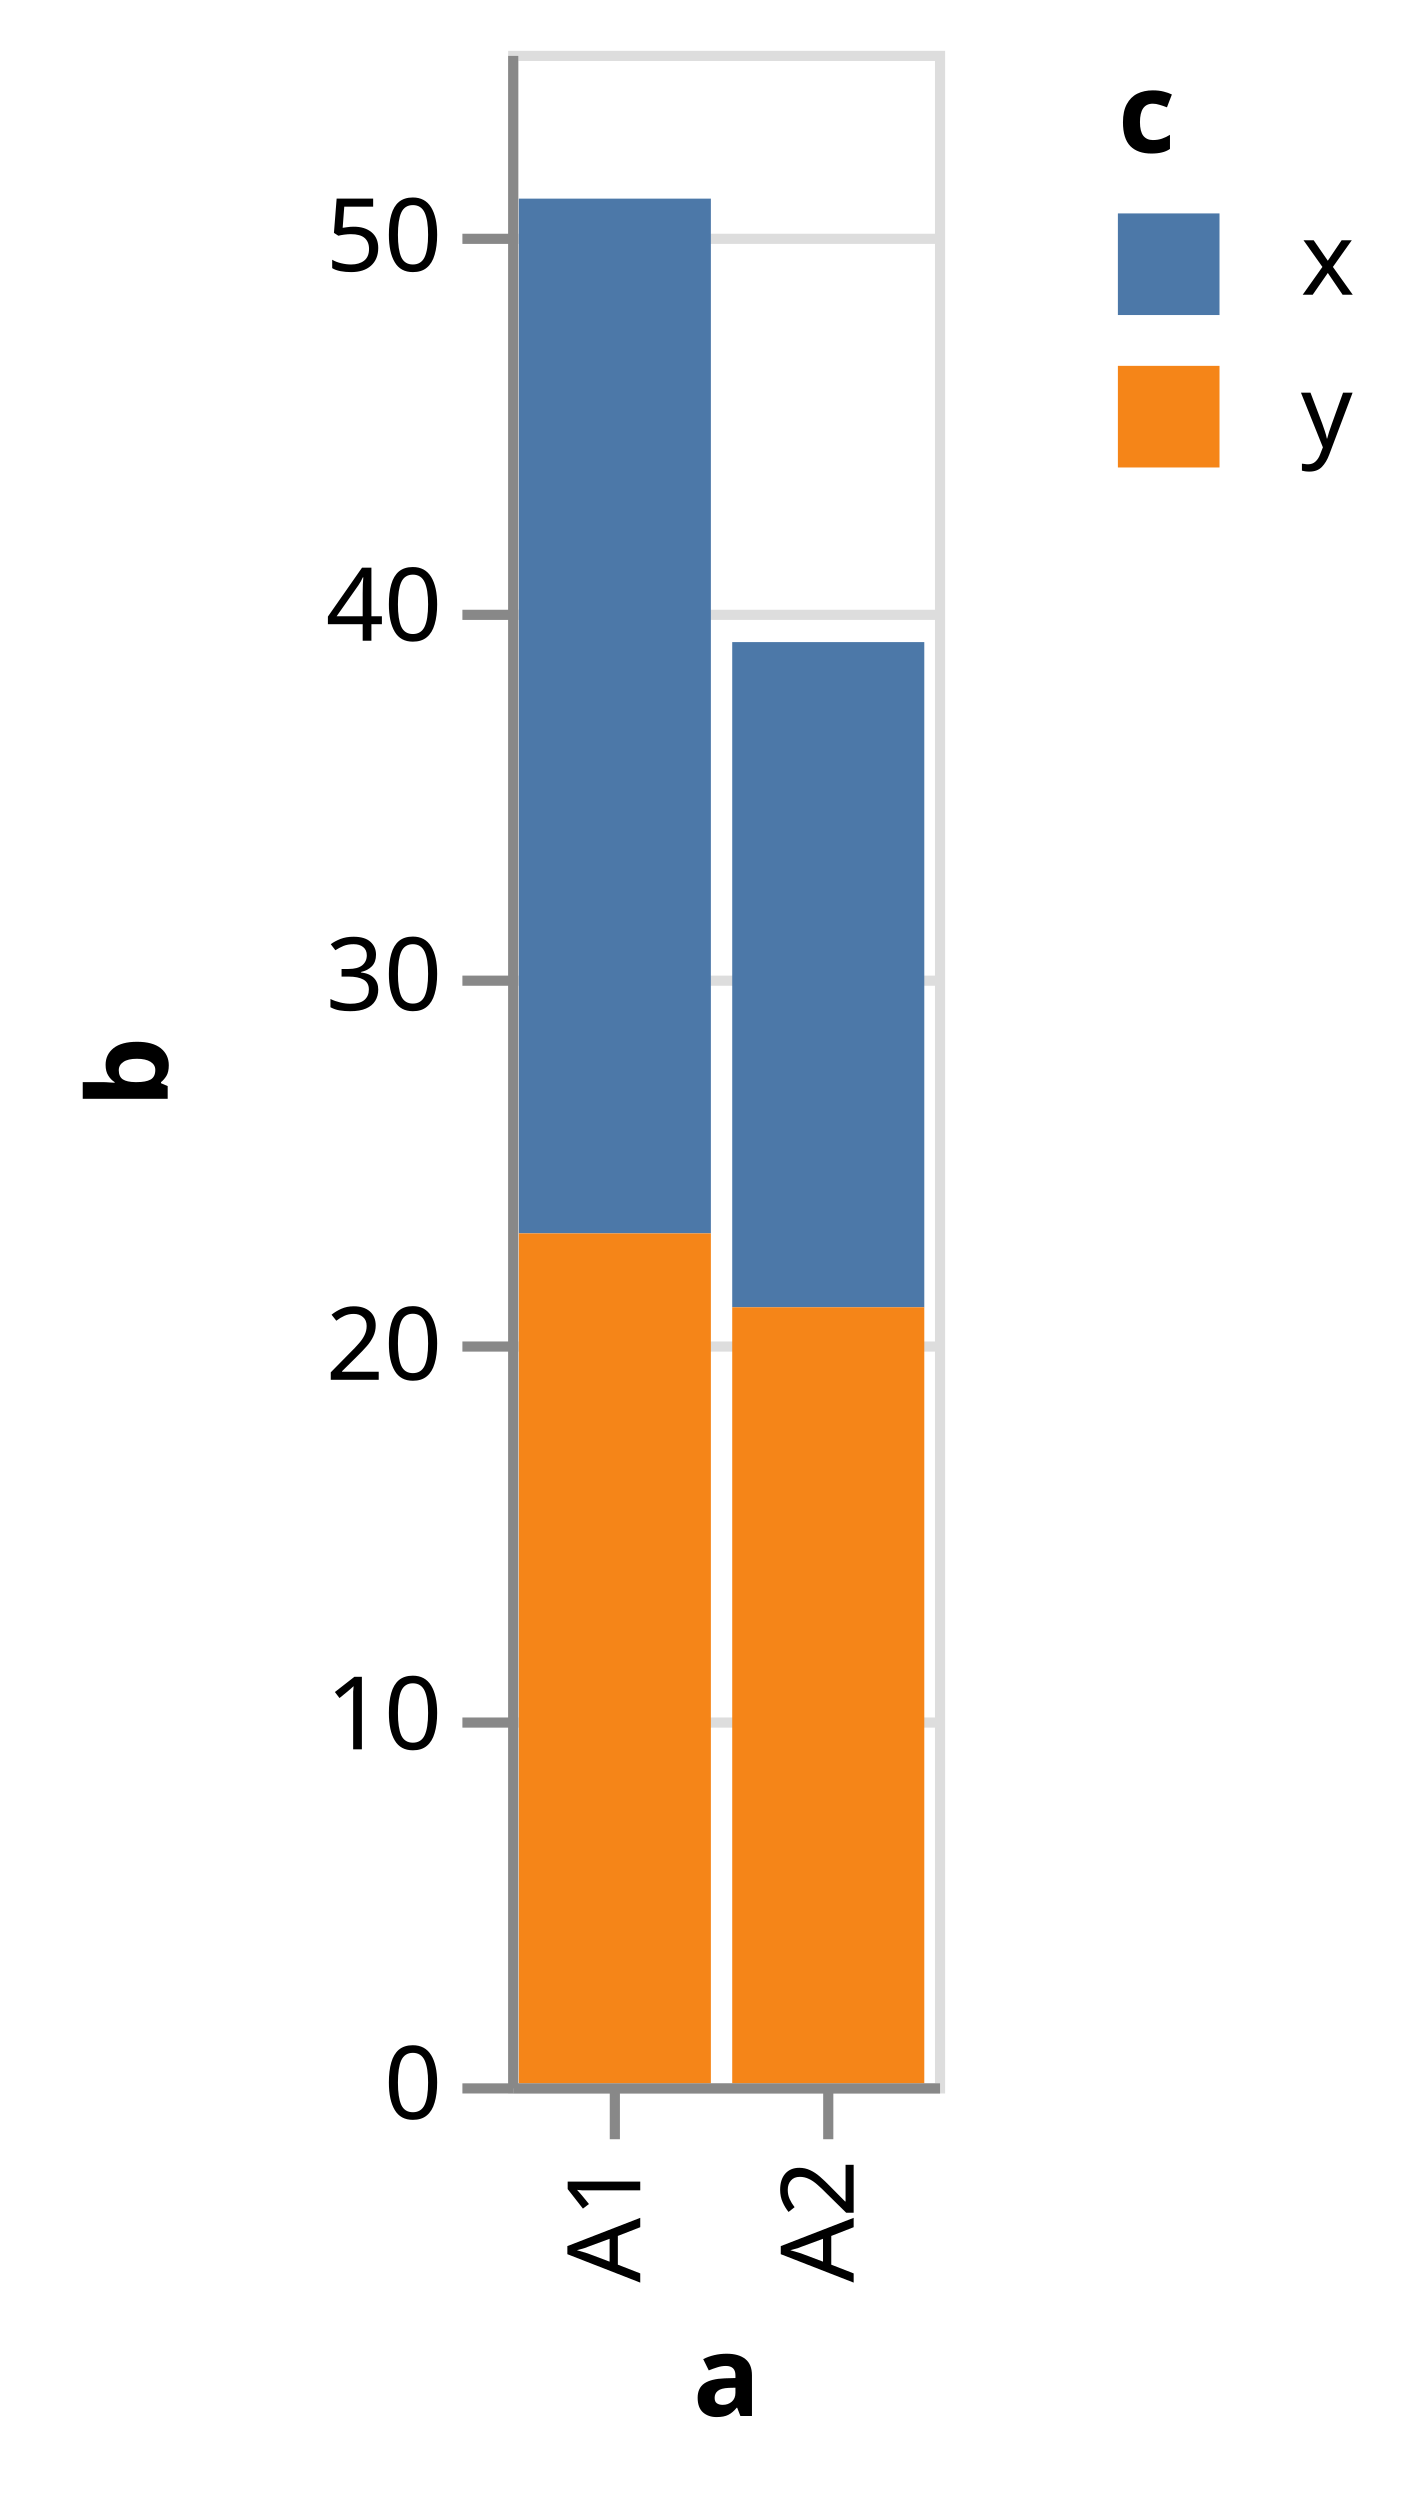
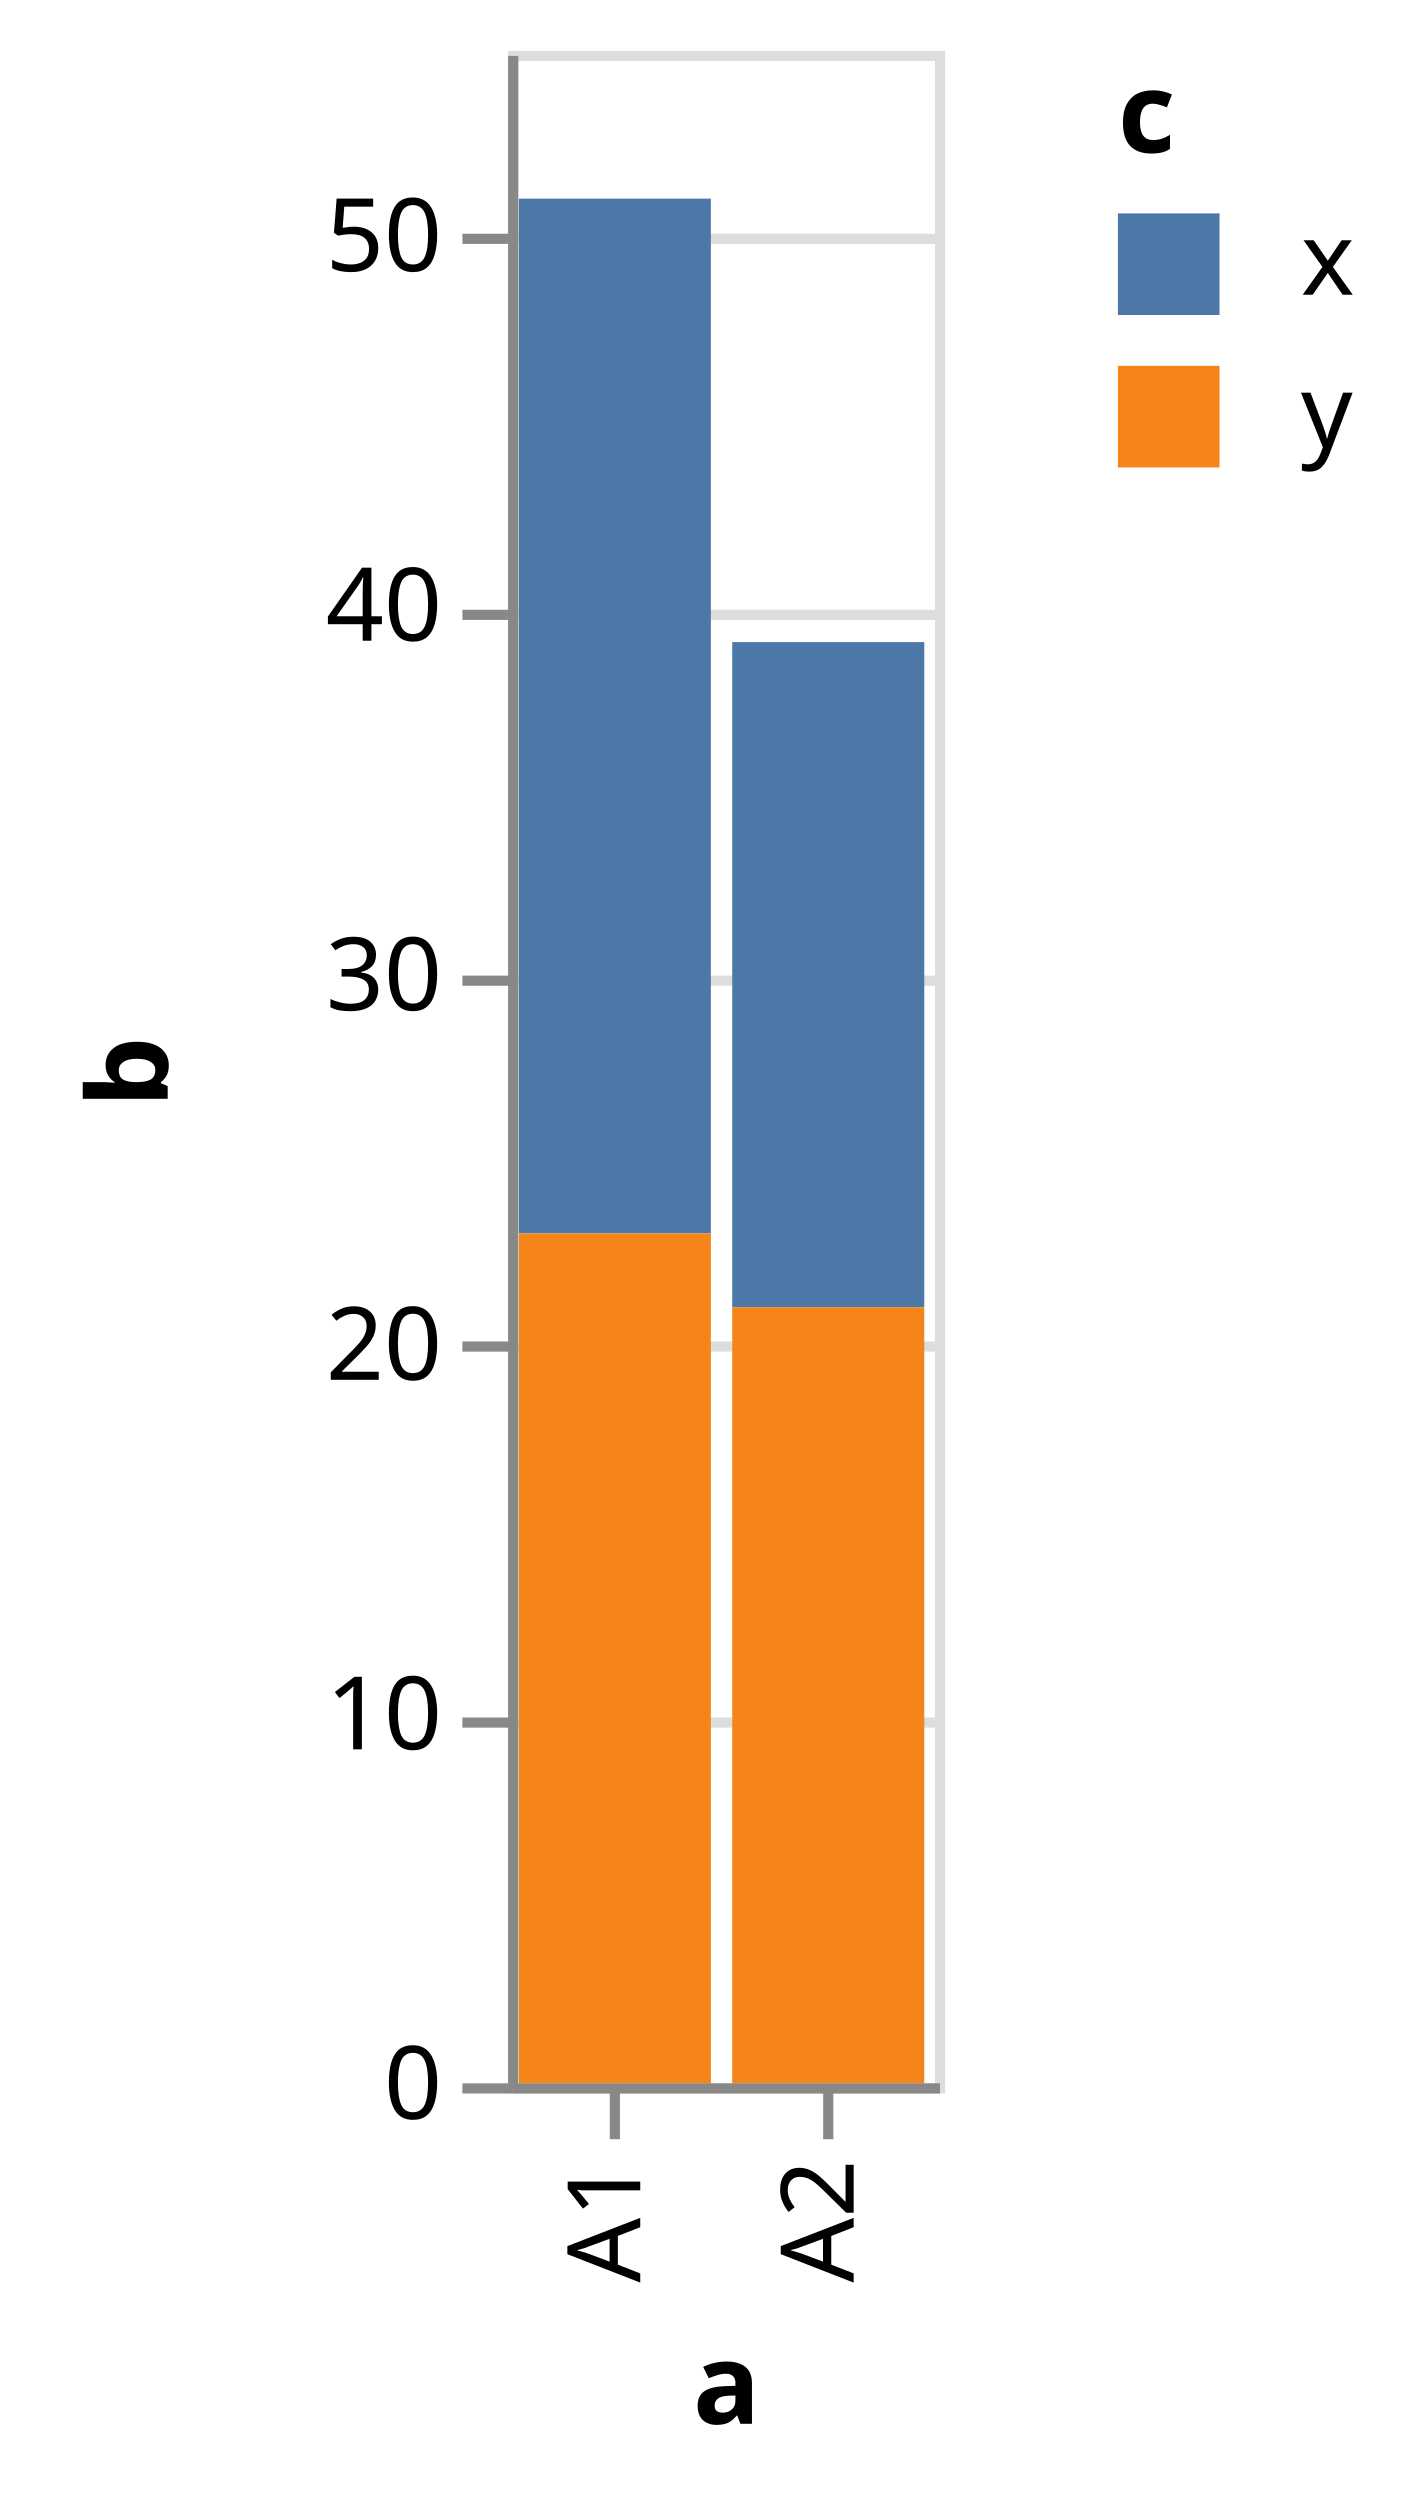
<svg xmlns="http://www.w3.org/2000/svg" class="marks" width="139" height="246" viewBox="0 0 139 246" version="1.1">
  <g transform="translate(50,5)">
    <g class="mark-group role-frame root">
      <g transform="translate(0,0)">
        <path class="background" d="M0.5,0.5h42v200h-42Z" style="fill: transparent; stroke: #ddd;" />
        <g>
          <g class="mark-group role-axis">
            <g transform="translate(0.5,0.5)">
              <path class="background" d="M0,0h0v0h0Z" style="pointer-events: none; fill: none;" />
              <g>
                <g class="mark-rule role-axis-grid" style="pointer-events: none;">
                  <line transform="translate(0,200)" x2="42" y2="0" style="fill: none; stroke: #ddd; stroke-width: 1; stroke-dasharray: ; opacity: 1;" />
                  <line transform="translate(0,164)" x2="42" y2="0" style="fill: none; stroke: #ddd; stroke-width: 1; stroke-dasharray: ; opacity: 1;" />
                  <line transform="translate(0,127)" x2="42" y2="0" style="fill: none; stroke: #ddd; stroke-width: 1; stroke-dasharray: ; opacity: 1;" />
                  <line transform="translate(0,91)" x2="42" y2="0" style="fill: none; stroke: #ddd; stroke-width: 1; stroke-dasharray: ; opacity: 1;" />
                  <line transform="translate(0,55)" x2="42" y2="0" style="fill: none; stroke: #ddd; stroke-width: 1; stroke-dasharray: ; opacity: 1;" />
                  <line transform="translate(0,18)" x2="42" y2="0" style="fill: none; stroke: #ddd; stroke-width: 1; stroke-dasharray: ; opacity: 1;" />
                </g>
              </g>
            </g>
          </g>
          <g class="mark-rect role-mark marks">
            <path d="M1.05,14.545h18.9v101.818h-18.9Z" style="fill: #4c78a8;" />
            <path d="M1.05,116.364h18.9v83.636h-18.9Z" style="fill: #f58518;" />
            <path d="M22.05,58.182h18.9v65.455h-18.9Z" style="fill: #4c78a8;" />
            <path d="M22.05,123.636h18.9v76.364h-18.9Z" style="fill: #f58518;" />
          </g>
          <g class="mark-group role-legend">
            <g transform="translate(60,0)">
              <path class="background" d="M0,0h24v41h-24Z" style="pointer-events: none; fill: none;" />
              <g>
                <g class="mark-group role-legend-entry">
                  <g transform="translate(0,16)">
                    <path class="background" d="M0,0h0v0h0Z" style="pointer-events: none; fill: none;" />
                    <g>
                      <g class="mark-symbol role-legend-symbol" style="pointer-events: none;">
                        <path transform="translate(5,5)" d="M-5,-5h10v10h-10Z" style="fill: #4c78a8; stroke-width: 1.5; opacity: 1;" />
                        <path transform="translate(5,20)" d="M-5,-5h10v10h-10Z" style="fill: #f58518; stroke-width: 1.5; opacity: 1;" />
                      </g>
                      <g class="mark-text role-legend-label" style="pointer-events: none;">
                        <text text-anchor="start" transform="translate(18,8)" style="font: 10px sans-serif; fill: #000; opacity: 1;">x</text>
                        <text text-anchor="start" transform="translate(18,23)" style="font: 10px sans-serif; fill: #000; opacity: 1;">y</text>
                      </g>
                    </g>
                  </g>
                </g>
                <g class="mark-text role-legend-title" style="pointer-events: none;">
                  <text text-anchor="start" transform="translate(0,10)" style="font: bold 11px sans-serif; fill: #000; opacity: 1;">c</text>
                </g>
              </g>
            </g>
          </g>
          <g class="mark-group role-axis">
            <g transform="translate(0.5,200.5)">
              <path class="background" d="M0,0h0v0h0Z" style="pointer-events: none; fill: none;" />
              <g>
                <g class="mark-rule role-axis-tick" style="pointer-events: none;">
                  <line transform="translate(10,0)" x2="0" y2="5" style="fill: none; stroke: #888; stroke-width: 1; opacity: 1;" />
                  <line transform="translate(31,0)" x2="0" y2="5" style="fill: none; stroke: #888; stroke-width: 1; opacity: 1;" />
                </g>
                <g class="mark-text role-axis-label" style="pointer-events: none;">
                  <text text-anchor="end" transform="translate(9.5,7) rotate(270) translate(0,3)" style="font: 10px sans-serif; fill: #000; opacity: 1;">A1</text>
                  <text text-anchor="end" transform="translate(30.5,7) rotate(270) translate(0,3)" style="font: 10px sans-serif; fill: #000; opacity: 1;">A2</text>
                </g>
                <g class="mark-rule role-axis-domain" style="pointer-events: none;">
                  <line transform="translate(0,0)" x2="42" y2="0" style="fill: none; stroke: #888; stroke-width: 1; opacity: 1;" />
                </g>
                <g class="mark-text role-axis-title" style="pointer-events: none;">
-                   <text text-anchor="middle" transform="translate(21,32.23145)" style="font: bold 11px sans-serif; fill: #000; opacity: 1;">a</text>
+                   <text text-anchor="middle" transform="translate(21,33)" style="font: bold 11px sans-serif; fill: #000; opacity: 1;">a</text>
                </g>
              </g>
            </g>
          </g>
          <g class="mark-group role-axis">
            <g transform="translate(0.5,0.5)">
              <path class="background" d="M0,0h0v0h0Z" style="pointer-events: none; fill: none;" />
              <g>
                <g class="mark-rule role-axis-tick" style="pointer-events: none;">
                  <line transform="translate(0,200)" x2="-5" y2="0" style="fill: none; stroke: #888; stroke-width: 1; opacity: 1;" />
                  <line transform="translate(0,164)" x2="-5" y2="0" style="fill: none; stroke: #888; stroke-width: 1; opacity: 1;" />
                  <line transform="translate(0,127)" x2="-5" y2="0" style="fill: none; stroke: #888; stroke-width: 1; opacity: 1;" />
                  <line transform="translate(0,91)" x2="-5" y2="0" style="fill: none; stroke: #888; stroke-width: 1; opacity: 1;" />
                  <line transform="translate(0,55)" x2="-5" y2="0" style="fill: none; stroke: #888; stroke-width: 1; opacity: 1;" />
                  <line transform="translate(0,18)" x2="-5" y2="0" style="fill: none; stroke: #888; stroke-width: 1; opacity: 1;" />
                </g>
                <g class="mark-text role-axis-label" style="pointer-events: none;">
                  <text text-anchor="end" transform="translate(-7,203)" style="font: 10px sans-serif; fill: #000; opacity: 1;">0</text>
                  <text text-anchor="end" transform="translate(-7,166.6364)" style="font: 10px sans-serif; fill: #000; opacity: 1;">10</text>
                  <text text-anchor="end" transform="translate(-7,130.2727)" style="font: 10px sans-serif; fill: #000; opacity: 1;">20</text>
                  <text text-anchor="end" transform="translate(-7,93.90909)" style="font: 10px sans-serif; fill: #000; opacity: 1;">30</text>
                  <text text-anchor="end" transform="translate(-7,57.54545)" style="font: 10px sans-serif; fill: #000; opacity: 1;">40</text>
                  <text text-anchor="end" transform="translate(-7,21.18182)" style="font: 10px sans-serif; fill: #000; opacity: 1;">50</text>
                </g>
                <g class="mark-rule role-axis-domain" style="pointer-events: none;">
                  <line transform="translate(0,200)" x2="0" y2="-200" style="fill: none; stroke: #888; stroke-width: 1; opacity: 1;" />
                </g>
                <g class="mark-text role-axis-title" style="pointer-events: none;">
                  <text text-anchor="middle" transform="translate(-32,100) rotate(-90) translate(0,-2)" style="font: bold 11px sans-serif; fill: #000; opacity: 1;">b</text>
                </g>
              </g>
            </g>
          </g>
        </g>
      </g>
    </g>
  </g>
</svg>
